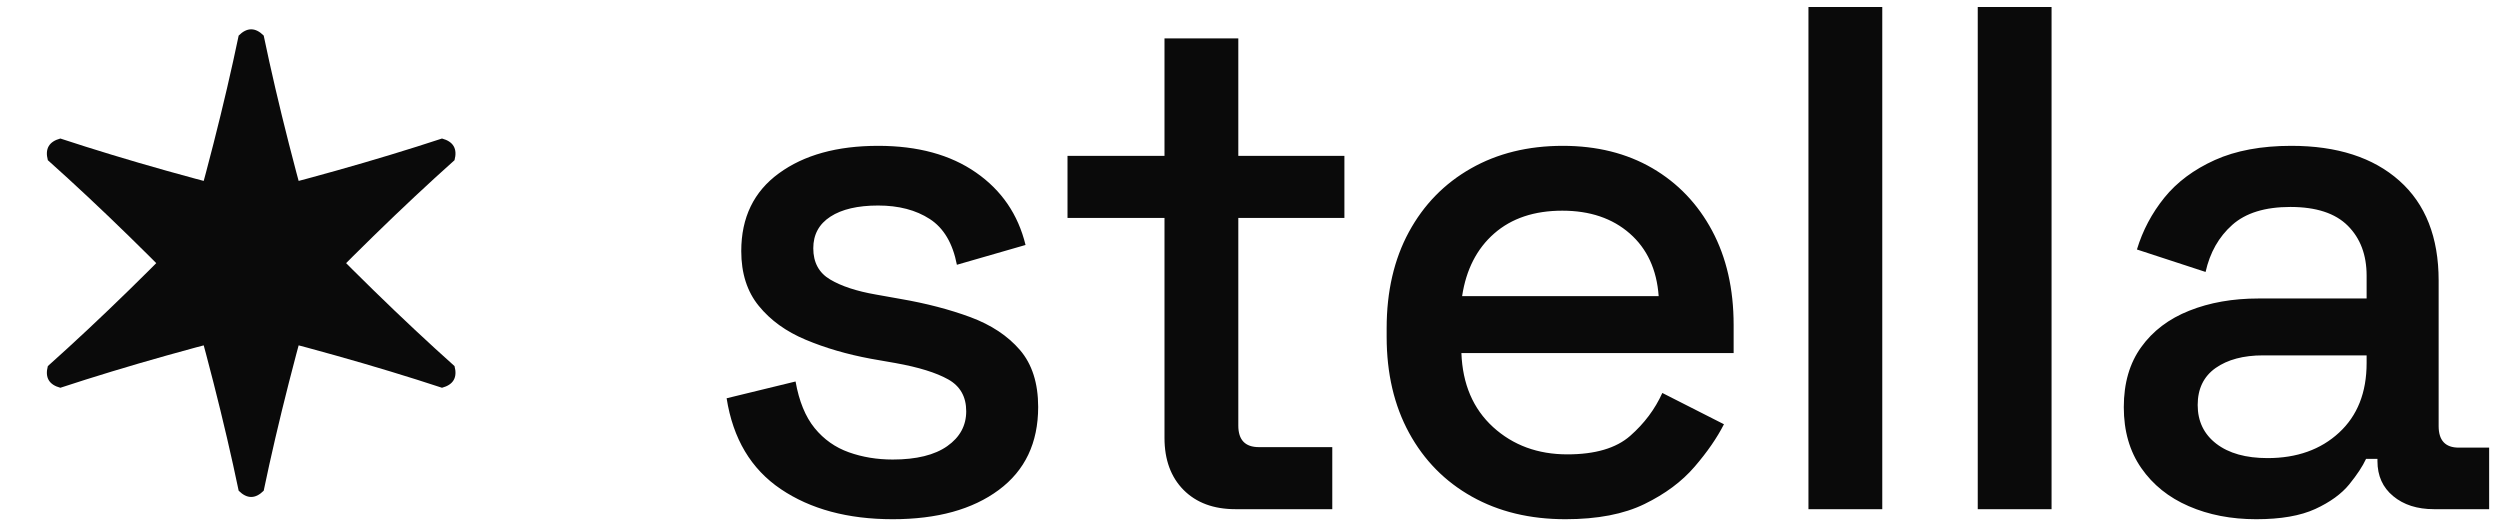
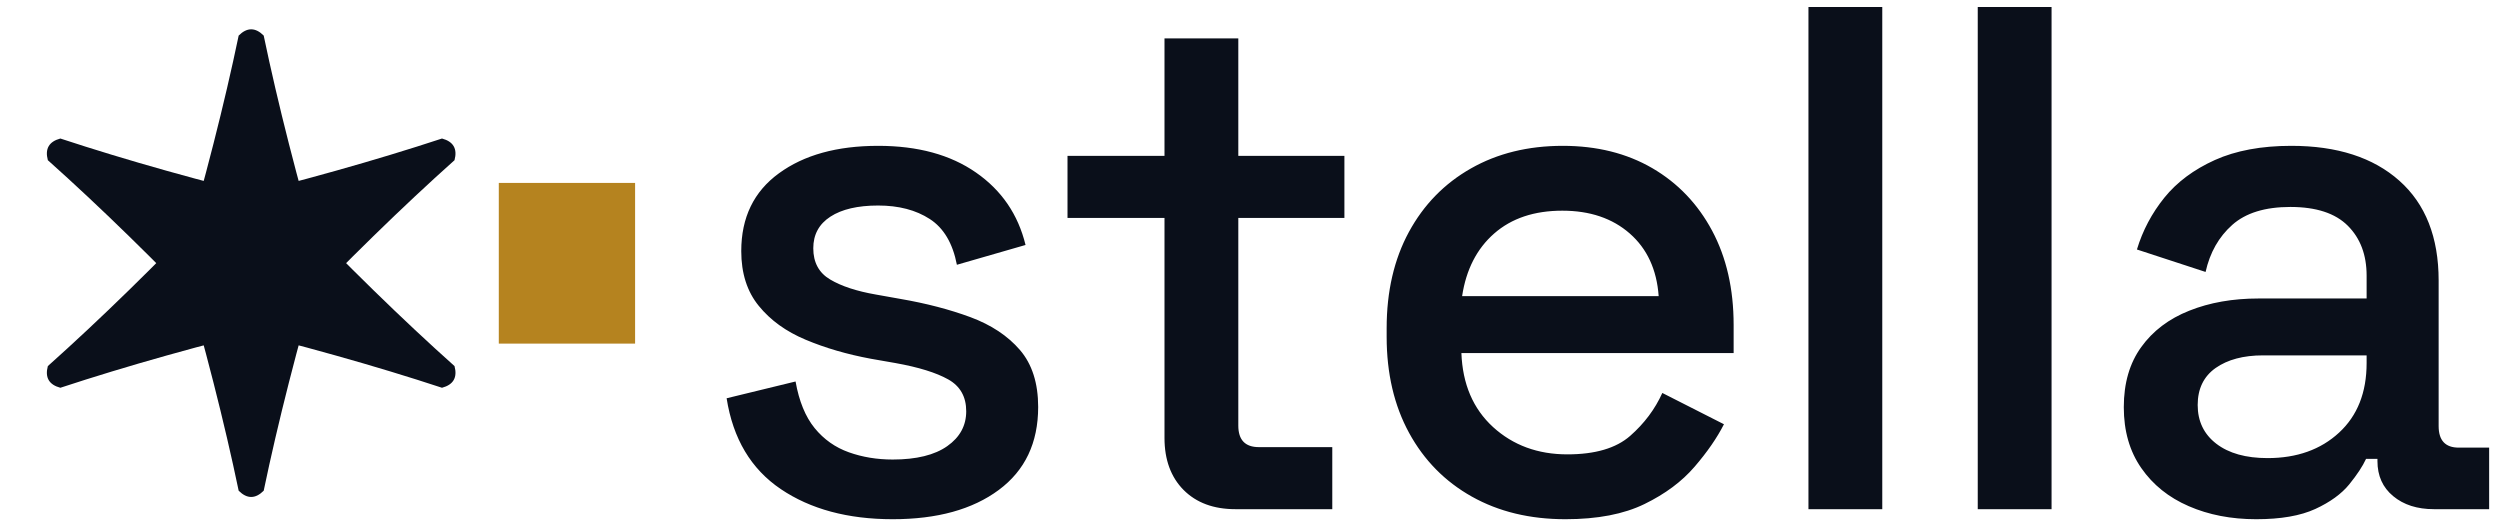
<svg xmlns="http://www.w3.org/2000/svg" viewBox="0 0 3474.4 733.7" width="133" height="28" fill="none" role="img" aria-label="Stella">
-   <path d="M 246.48 366.83 Q 297.61 192.35 327.37 49.60 Q 344.82 32.15 362.27 49.60 Q 392.02 192.35 443.16 366.83 Z M 295.65 281.66 Q 472.32 238.71 610.83 193.10 Q 634.66 199.49 628.27 223.32 Q 519.52 320.47 393.99 451.99 Z M 393.99 281.66 Q 519.52 413.19 628.27 510.33 Q 634.66 534.17 610.83 540.55 Q 472.32 494.95 295.65 451.99 Z M 443.16 366.83 Q 392.02 541.31 362.27 684.06 Q 344.82 701.51 327.37 684.06 Q 297.61 541.31 246.48 366.83 Z M 393.99 451.99 Q 217.32 494.95 78.81 540.55 Q 54.98 534.17 61.36 510.33 Q 170.11 413.19 295.65 281.66 Z M 295.65 451.99 Q 170.11 320.47 61.36 223.32 Q 54.98 199.49 78.81 193.10 Q 217.32 238.71 393.99 281.66 Z" fill="#0A0A0A" />
+   <path d="M 246.48 366.83 Q 297.61 192.35 327.37 49.60 Q 344.82 32.15 362.27 49.60 Q 392.02 192.35 443.16 366.83 Z M 295.65 281.66 Q 472.32 238.71 610.83 193.10 Q 634.66 199.49 628.27 223.32 Q 519.52 320.47 393.99 451.99 Z M 393.99 281.66 Q 519.52 413.19 628.27 510.33 Q 634.66 534.17 610.83 540.55 Q 472.32 494.95 295.65 451.99 Z M 443.16 366.83 Q 392.02 541.31 362.27 684.06 Q 344.82 701.51 327.37 684.06 Q 297.61 541.31 246.48 366.83 Z M 393.99 451.99 Q 217.32 494.95 78.81 540.55 Q 54.98 534.17 61.36 510.33 Q 170.11 413.19 295.65 281.66 Z M 295.65 451.99 Q 170.11 320.47 61.36 223.32 Q 54.98 199.49 78.81 193.10 Q 217.32 238.71 393.99 281.66 Z" fill="#0A0F1A" />
+   <rect x="690" y="255" width="190" height="224" fill="#B5831F" />
  <g transform="translate(961.4 709.8)">
-     <path d="M277.7 14.0Q183.9 14.0 121.7 -28.0Q59.5 -70.0 46.2 -154.6L142.3 -178.0Q149.6 -136.7 168.9 -113.0Q188.2 -89.4 216.6 -79.3Q244.9 -69.2 277.7 -69.2Q327.3 -69.2 353.8 -87.9Q380.2 -106.5 380.2 -136.5Q380.2 -166.8 355.1 -180.9Q330.0 -195.0 281.5 -203.7L247.2 -209.7Q197.3 -219.0 156.4 -236.2Q115.5 -253.3 91.1 -283.3Q66.6 -313.2 66.6 -359.8Q66.6 -430.0 119.1 -468.2Q171.5 -506.5 257.4 -506.5Q340.4 -506.5 393.8 -469.3Q447.3 -432.2 462.9 -368.3L367.2 -340.7Q358.5 -385.7 329.4 -404.5Q300.4 -423.3 257.4 -423.3Q214.8 -423.3 190.9 -407.8Q167.0 -392.3 167.0 -363.7Q167.0 -334.1 190.5 -320.2Q214.0 -306.2 254.3 -299.2L288.5 -293.1Q342.4 -283.8 386.0 -267.7Q429.6 -251.5 455.1 -221.9Q480.5 -192.3 480.5 -142.4Q480.5 -67.5 425.6 -26.8Q370.7 14.0 277.7 14.0Z M755.4 0.0Q709.9 0.0 683.2 -26.8Q656.6 -53.7 656.6 -99.4V-406.0H521.4V-492.5H656.6V-656.3H759.5V-492.5H907.4V-406.0H759.5V-116.5Q759.5 -86.5 788.2 -86.5H890.5V0.0Z M1215.6 14.0Q1141.2 14.0 1085.1 -17.5Q1028.9 -49.0 997.6 -106.3Q966.3 -163.7 966.3 -240.3V-252.3Q966.3 -329.2 997.3 -386.4Q1028.3 -443.5 1083.8 -475.0Q1139.2 -506.5 1211.8 -506.5Q1283.1 -506.5 1336.6 -475.4Q1390.0 -444.3 1420.0 -388.2Q1450.0 -332.1 1450.0 -256.8V-217.6H1070.5Q1072.9 -152.7 1114.6 -114.5Q1156.4 -76.4 1218.2 -76.4Q1276.4 -76.4 1305.8 -102.2Q1335.2 -128.0 1350.6 -162.0L1436.5 -118.4Q1422.1 -90.0 1395.6 -59.2Q1369.1 -28.3 1325.8 -7.2Q1282.5 14.0 1215.6 14.0ZM1071.5 -297.0H1345.5Q1341.5 -352.5 1305.2 -384.3Q1268.9 -416.1 1211.2 -416.1Q1152.5 -416.1 1116.2 -384.3Q1079.9 -352.5 1071.5 -297.0Z M1554.3 0.0V-700.0H1657.2V0.0Z M1790.3 0.0V-700.0H1893.2V0.0Z M2178.5 14.0Q2126.2 14.0 2084.4 -4.2Q2042.6 -22.3 2018.3 -57.3Q1993.9 -92.3 1993.9 -142.2Q1993.9 -192.5 2018.3 -226.1Q2042.6 -259.8 2085.2 -276.7Q2127.8 -293.7 2181.7 -293.7H2332.4V-325.6Q2332.4 -368.9 2306.2 -395.1Q2280.0 -421.3 2226.1 -421.3Q2173.2 -421.3 2145.1 -396.3Q2117.0 -371.3 2107.9 -330.7L2012.2 -362.0Q2024.2 -401.7 2050.5 -434.3Q2076.8 -466.8 2120.8 -486.7Q2164.8 -506.5 2227.4 -506.5Q2323.3 -506.5 2378.0 -457.9Q2432.8 -409.2 2432.8 -318.7V-115.8Q2432.8 -85.8 2460.8 -85.8H2503.2V0.0H2426.2Q2391.3 0.0 2369.4 -18.2Q2347.5 -36.3 2347.5 -67.0V-70.1H2331.6Q2324.5 -54.7 2308.2 -34.6Q2291.9 -14.6 2260.9 -0.3Q2229.8 14.0 2178.5 14.0ZM2194.3 -71.2Q2255.6 -71.2 2294.0 -106.7Q2332.4 -142.1 2332.4 -203.7V-214.4H2188.0Q2147.0 -214.4 2121.9 -196.8Q2096.9 -179.1 2096.9 -145.2Q2096.9 -111.2 2122.9 -91.2Q2149.0 -71.2 2194.3 -71.2Z" fill="#0A0A0A" />
+     <path d="M277.7 14.0Q183.9 14.0 121.7 -28.0Q59.5 -70.0 46.2 -154.6L142.3 -178.0Q149.6 -136.7 168.9 -113.0Q188.2 -89.4 216.6 -79.3Q244.9 -69.2 277.7 -69.2Q327.3 -69.2 353.8 -87.9Q380.2 -106.5 380.2 -136.5Q380.2 -166.8 355.1 -180.9Q330.0 -195.0 281.5 -203.7L247.2 -209.7Q197.3 -219.0 156.4 -236.2Q115.5 -253.3 91.1 -283.3Q66.6 -313.2 66.6 -359.8Q66.6 -430.0 119.1 -468.2Q171.5 -506.5 257.4 -506.5Q340.4 -506.5 393.8 -469.3Q447.3 -432.2 462.9 -368.3L367.2 -340.7Q358.5 -385.7 329.4 -404.5Q300.4 -423.3 257.4 -423.3Q214.8 -423.3 190.9 -407.8Q167.0 -392.3 167.0 -363.7Q167.0 -334.1 190.5 -320.2Q214.0 -306.2 254.3 -299.2L288.5 -293.1Q342.4 -283.8 386.0 -267.7Q429.6 -251.5 455.1 -221.9Q480.5 -192.3 480.5 -142.4Q480.5 -67.5 425.6 -26.8Q370.7 14.0 277.7 14.0Z M755.4 0.0Q709.9 0.0 683.2 -26.8Q656.6 -53.7 656.6 -99.4V-406.0H521.4V-492.5H656.6V-656.3H759.5V-492.5H907.4V-406.0H759.5V-116.5Q759.5 -86.5 788.2 -86.5H890.5V0.0Z M1215.6 14.0Q1141.2 14.0 1085.1 -17.5Q1028.9 -49.0 997.6 -106.3Q966.3 -163.7 966.3 -240.3V-252.3Q966.3 -329.2 997.3 -386.4Q1028.3 -443.5 1083.8 -475.0Q1139.2 -506.5 1211.8 -506.5Q1283.1 -506.5 1336.6 -475.4Q1390.0 -444.3 1420.0 -388.2Q1450.0 -332.1 1450.0 -256.8V-217.6H1070.5Q1072.9 -152.7 1114.6 -114.5Q1156.4 -76.4 1218.2 -76.4Q1276.4 -76.4 1305.8 -102.2Q1335.2 -128.0 1350.6 -162.0L1436.5 -118.4Q1422.1 -90.0 1395.6 -59.2Q1369.1 -28.3 1325.8 -7.2Q1282.5 14.0 1215.6 14.0ZM1071.5 -297.0H1345.5Q1341.5 -352.5 1305.2 -384.3Q1268.9 -416.1 1211.2 -416.1Q1152.5 -416.1 1116.2 -384.3Q1079.9 -352.5 1071.5 -297.0Z M1554.3 0.0V-700.0H1657.2V0.0Z M1790.3 0.0V-700.0H1893.2V0.0Z M2178.5 14.0Q2126.2 14.0 2084.4 -4.2Q2042.6 -22.3 2018.3 -57.3Q1993.9 -92.3 1993.9 -142.2Q1993.9 -192.5 2018.3 -226.1Q2042.6 -259.8 2085.2 -276.7Q2127.8 -293.7 2181.7 -293.7H2332.4V-325.6Q2332.4 -368.9 2306.2 -395.1Q2280.0 -421.3 2226.1 -421.3Q2173.2 -421.3 2145.1 -396.3Q2117.0 -371.3 2107.9 -330.7L2012.2 -362.0Q2024.2 -401.7 2050.5 -434.3Q2076.8 -466.8 2120.8 -486.7Q2164.8 -506.5 2227.4 -506.5Q2323.3 -506.5 2378.0 -457.9Q2432.8 -409.2 2432.8 -318.7V-115.8Q2432.8 -85.8 2460.8 -85.8H2503.2V0.0H2426.2Q2391.3 0.0 2369.4 -18.2Q2347.5 -36.3 2347.5 -67.0V-70.1H2331.6Q2324.5 -54.7 2308.2 -34.6Q2291.9 -14.6 2260.9 -0.3Q2229.8 14.0 2178.5 14.0ZM2194.3 -71.2Q2255.6 -71.2 2294.0 -106.7Q2332.4 -142.1 2332.4 -203.7V-214.4H2188.0Q2147.0 -214.4 2121.9 -196.8Q2096.9 -179.1 2096.9 -145.2Q2096.9 -111.2 2122.9 -91.2Q2149.0 -71.2 2194.3 -71.2Z" fill="#0A0F1A" />
  </g>
</svg>
